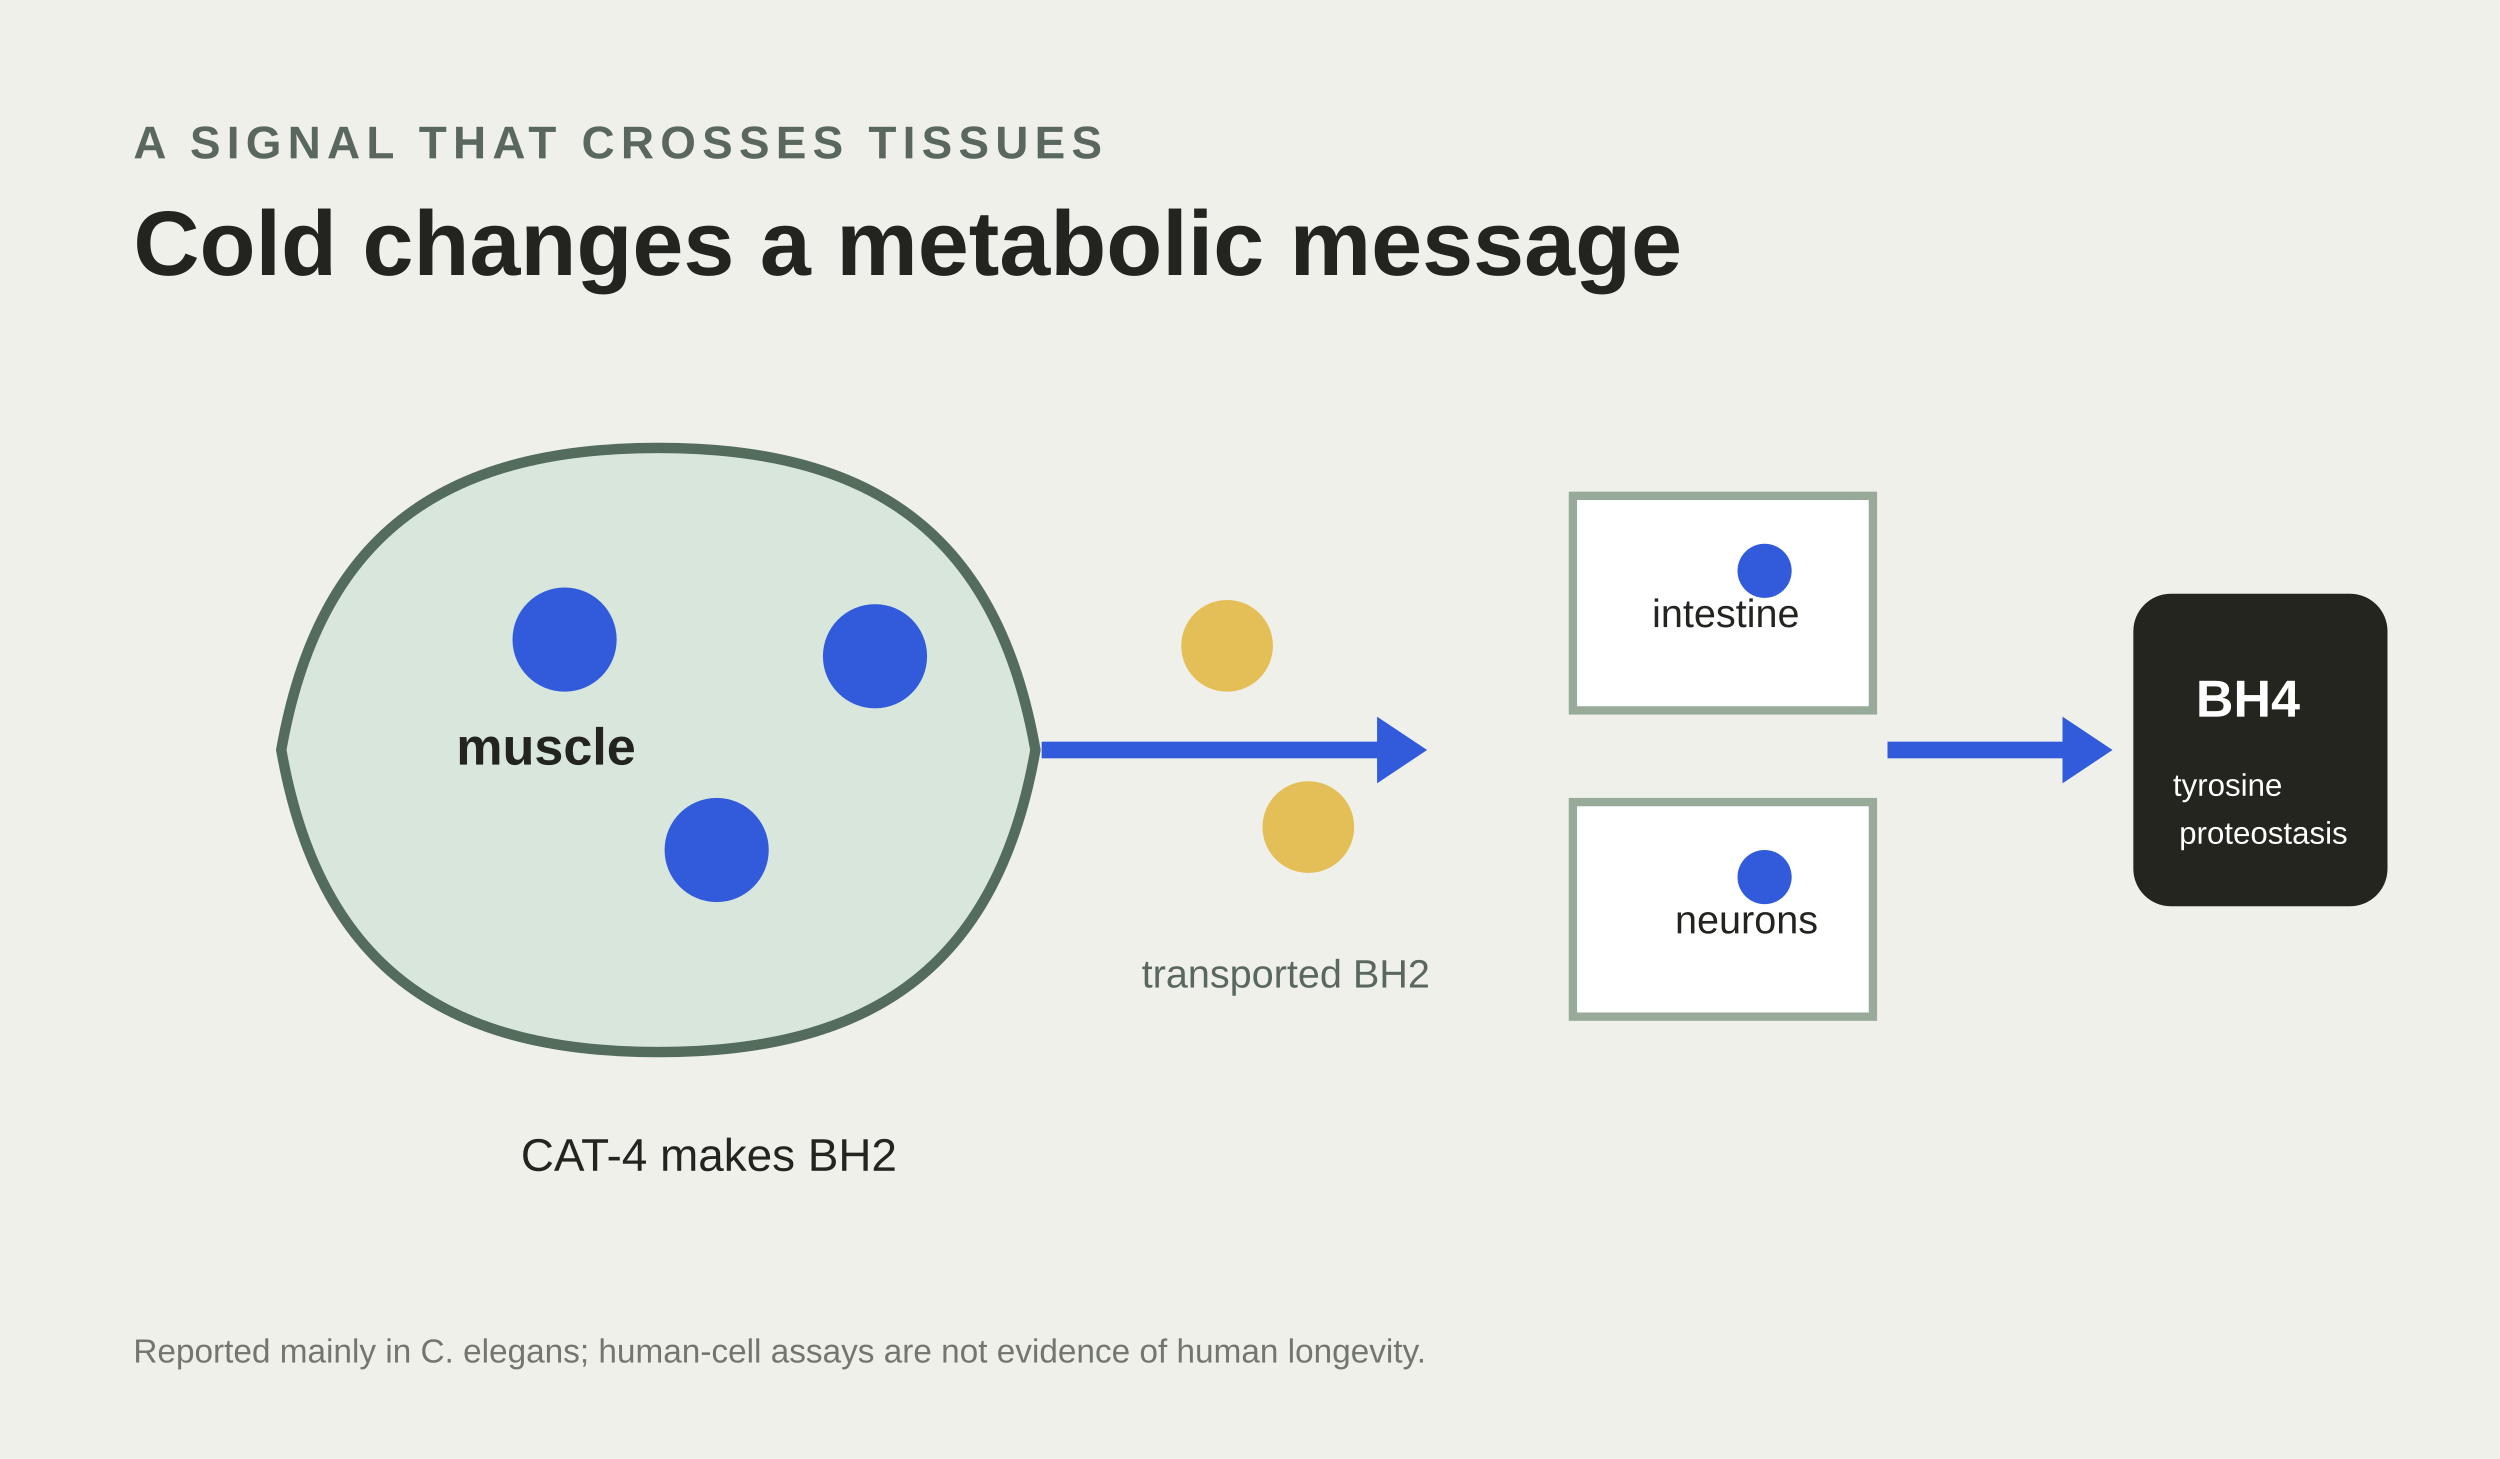
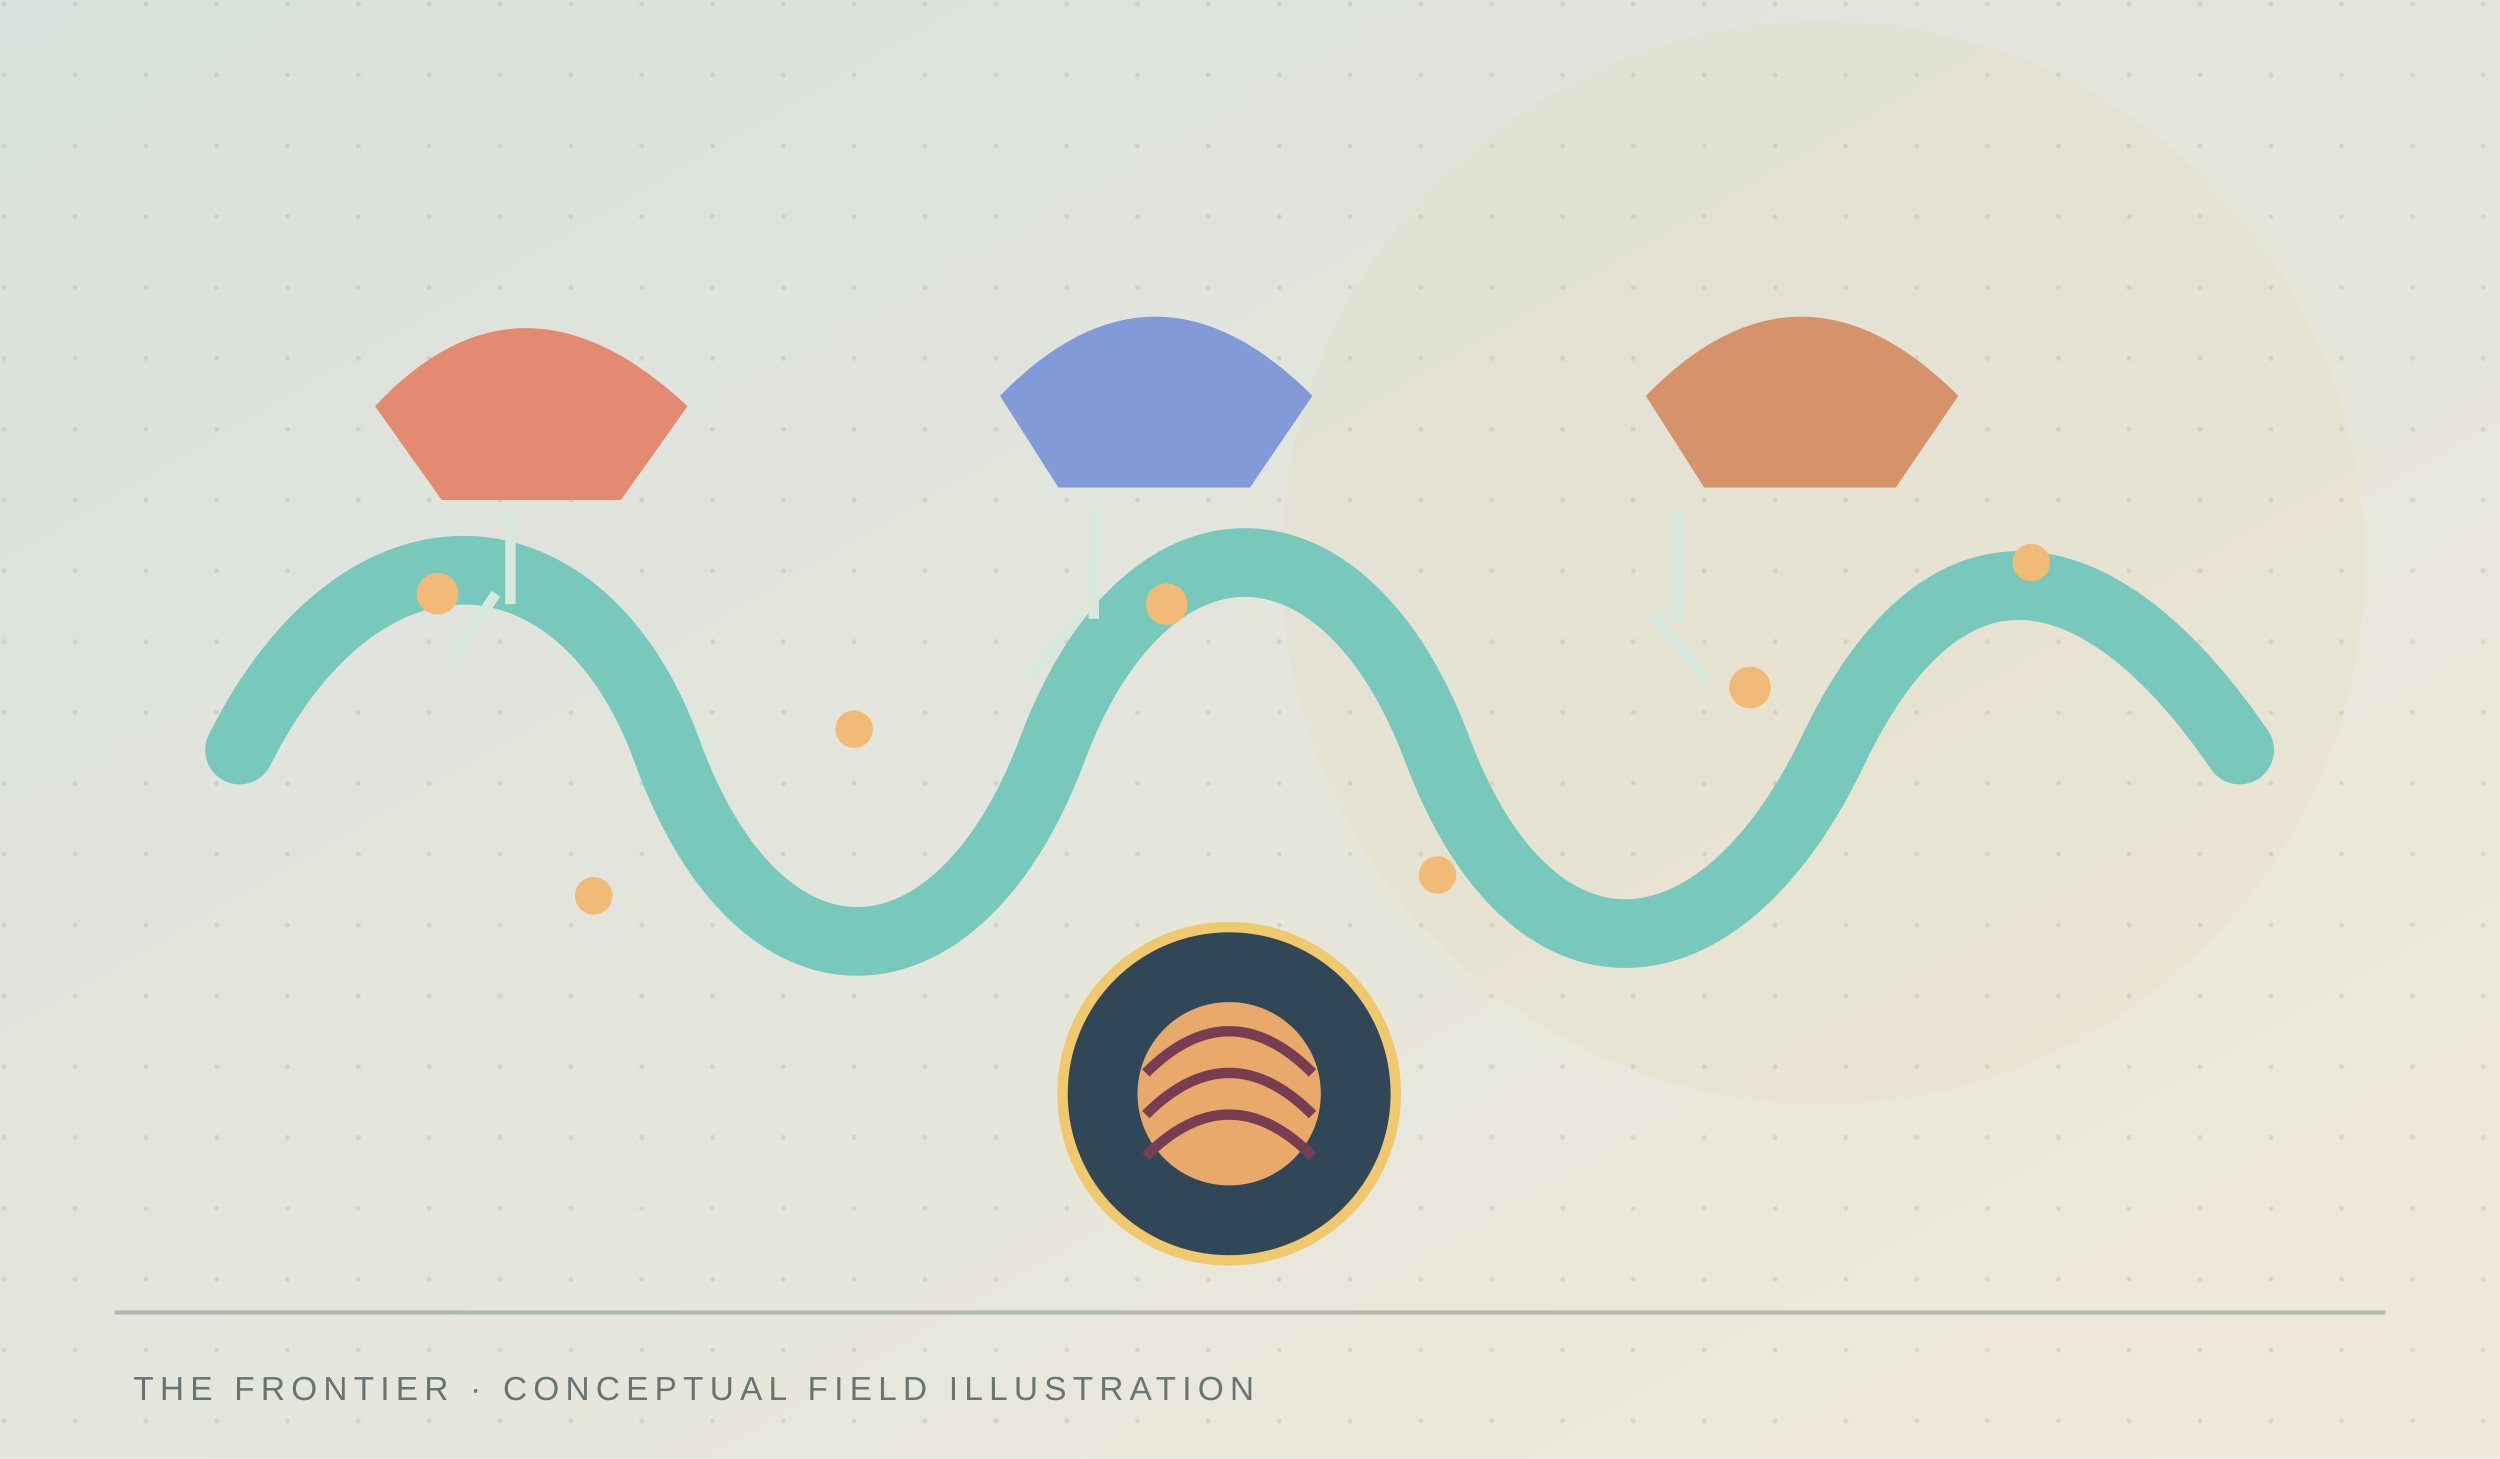
- <svg xmlns="http://www.w3.org/2000/svg" viewBox="0 0 1200 700" role="img" aria-labelledby="t d">
-   <rect width="1200" height="700" fill="#eef0e9" />
-   <text x="64" y="76" font-family="Arial,sans-serif" font-size="22" font-weight="700" fill="#59675e" letter-spacing="3">A SIGNAL THAT CROSSES TISSUES</text>
-   <text x="64" y="132" font-family="Arial,sans-serif" font-size="44" font-weight="700" fill="#23241f">Cold changes a metabolic message</text>
-   <path d="M135 360c18-102 76-145 181-145s163 43 181 145c-18 102-76 145-181 145S153 462 135 360z" fill="#d9e6dc" stroke="#536c5c" stroke-width="5" />
-   <text x="219" y="367" font-family="Arial,sans-serif" font-size="25" font-weight="700" fill="#23241f">muscle</text>
-   <circle cx="271" cy="307" r="25" fill="#315bdb" />
-   <circle cx="344" cy="408" r="25" fill="#315bdb" />
-   <circle cx="420" cy="315" r="25" fill="#315bdb" />
-   <text x="250" y="562" font-family="Arial,sans-serif" font-size="22" fill="#23241f">CAT-4 makes BH2</text>
-   <path d="M500 360h176" stroke="#315bdb" stroke-width="8" />
-   <path d="m661 344 24 16-24 16" fill="#315bdb" />
-   <circle cx="589" cy="310" r="22" fill="#e4be56" />
-   <circle cx="628" cy="397" r="22" fill="#e4be56" />
-   <text x="548" y="474" font-family="Arial,sans-serif" font-size="19" fill="#59675e">transported BH2</text>
-   <g>
-     <path d="M755 238h144v103H755z" rx="12" fill="#fff" stroke="#98aa9a" stroke-width="4" />
-     <path d="M755 385h144v103H755z" fill="#fff" stroke="#98aa9a" stroke-width="4" />
-     <text x="793" y="301" font-family="Arial,sans-serif" font-size="19" fill="#23241f">intestine</text>
-     <text x="804" y="448" font-family="Arial,sans-serif" font-size="19" fill="#23241f">neurons</text>
-     <circle cx="847" cy="274" r="13" fill="#315bdb" />
-     <circle cx="847" cy="421" r="13" fill="#315bdb" />
+ <svg xmlns="http://www.w3.org/2000/svg" width="1200" height="700" viewBox="0 0 1200 700" role="img" aria-labelledby="title desc">
+   <defs>
+     <linearGradient id="bg" x1="0" y1="0" x2="1" y2="1">
+       <stop stop-color="#d9e2dc" />
+       <stop offset="1" stop-color="#f0e9db" />
+     </linearGradient>
+     <pattern id="grain" width="34" height="34" patternUnits="userSpaceOnUse">
+       <circle cx="2" cy="2" r="1.2" fill="#7b8676" opacity=".18" />
+     </pattern>
+   </defs>
+   <rect width="1200" height="700" fill="url(#bg)" />
+   <rect width="1200" height="700" fill="url(#grain)" />
+   <circle cx="875" cy="270" r="260" fill="#e1b766" opacity=".07" />
+   <path d="M115 360c60-120 165-110 205 0 45 125 140 120 185 0s140-120 185 0 135 115 190 0 130-95 195 0" fill="none" stroke="#78c8bb" stroke-width="33" stroke-linecap="round" />
+   <g fill="#f1bb77">
+     <circle cx="210" cy="285" r="10" />
+     <circle cx="285" cy="430" r="9" />
+     <circle cx="410" cy="350" r="9" />
+     <circle cx="560" cy="290" r="10" />
+     <circle cx="690" cy="420" r="9" />
+     <circle cx="840" cy="330" r="10" />
+     <circle cx="975" cy="270" r="9" />
  </g>
-   <path d="M906 360h98" stroke="#315bdb" stroke-width="8" />
-   <path d="m990 344 24 16-24 16" fill="#315bdb" />
-   <rect x="1024" y="285" width="122" height="150" rx="18" fill="#24251f" />
-   <text x="1054" y="344" font-family="Arial,sans-serif" font-size="25" font-weight="700" fill="#fff">BH4</text>
-   <text x="1043" y="382" font-family="Arial,sans-serif" font-size="15" fill="#fff">tyrosine</text>
-   <text x="1046" y="405" font-family="Arial,sans-serif" font-size="15" fill="#fff">proteostasis</text>
-   <text x="64" y="654" font-family="Arial,sans-serif" font-size="16" fill="#73766c">Reported mainly in C. elegans; human-cell assays are not evidence of human longevity.</text>
+   <path d="M180 195q70-75 150 0l-32 45H212Z" fill="#e48a73" />
+   <path d="M480 190q74-76 150 0l-30 44h-92Z" fill="#829bd8" />
+   <path d="M790 190q74-76 150 0l-30 44h-92Z" fill="#d6926b" />
+   <g stroke="#d7e8dc" stroke-width="5">
+     <path d="M245 245v45m280-45v52m280-52v54" />
+     <path d="M238 285l-20 30m300-20l-24 30m300-30l25 32" />
+   </g>
+   <circle cx="590" cy="525" r="80" fill="#314757" stroke="#f0c86d" stroke-width="5" />
+   <circle cx="590" cy="525" r="44" fill="#e8a96b" />
+   <path d="M550 515q40-40 80 0m-80 20q40-40 80 0m-80 20q40-40 80 0" fill="none" stroke="#773e53" stroke-width="5" />
+   <path d="M55 630H1145" stroke="#6c817b" stroke-width="2" opacity=".45" />
+   <text x="64" y="672" fill="#495d5a" opacity=".82" font-family="Arial,sans-serif" font-size="16" letter-spacing="3">THE FRONTIER · CONCEPTUAL FIELD ILLUSTRATION</text>
</svg>
